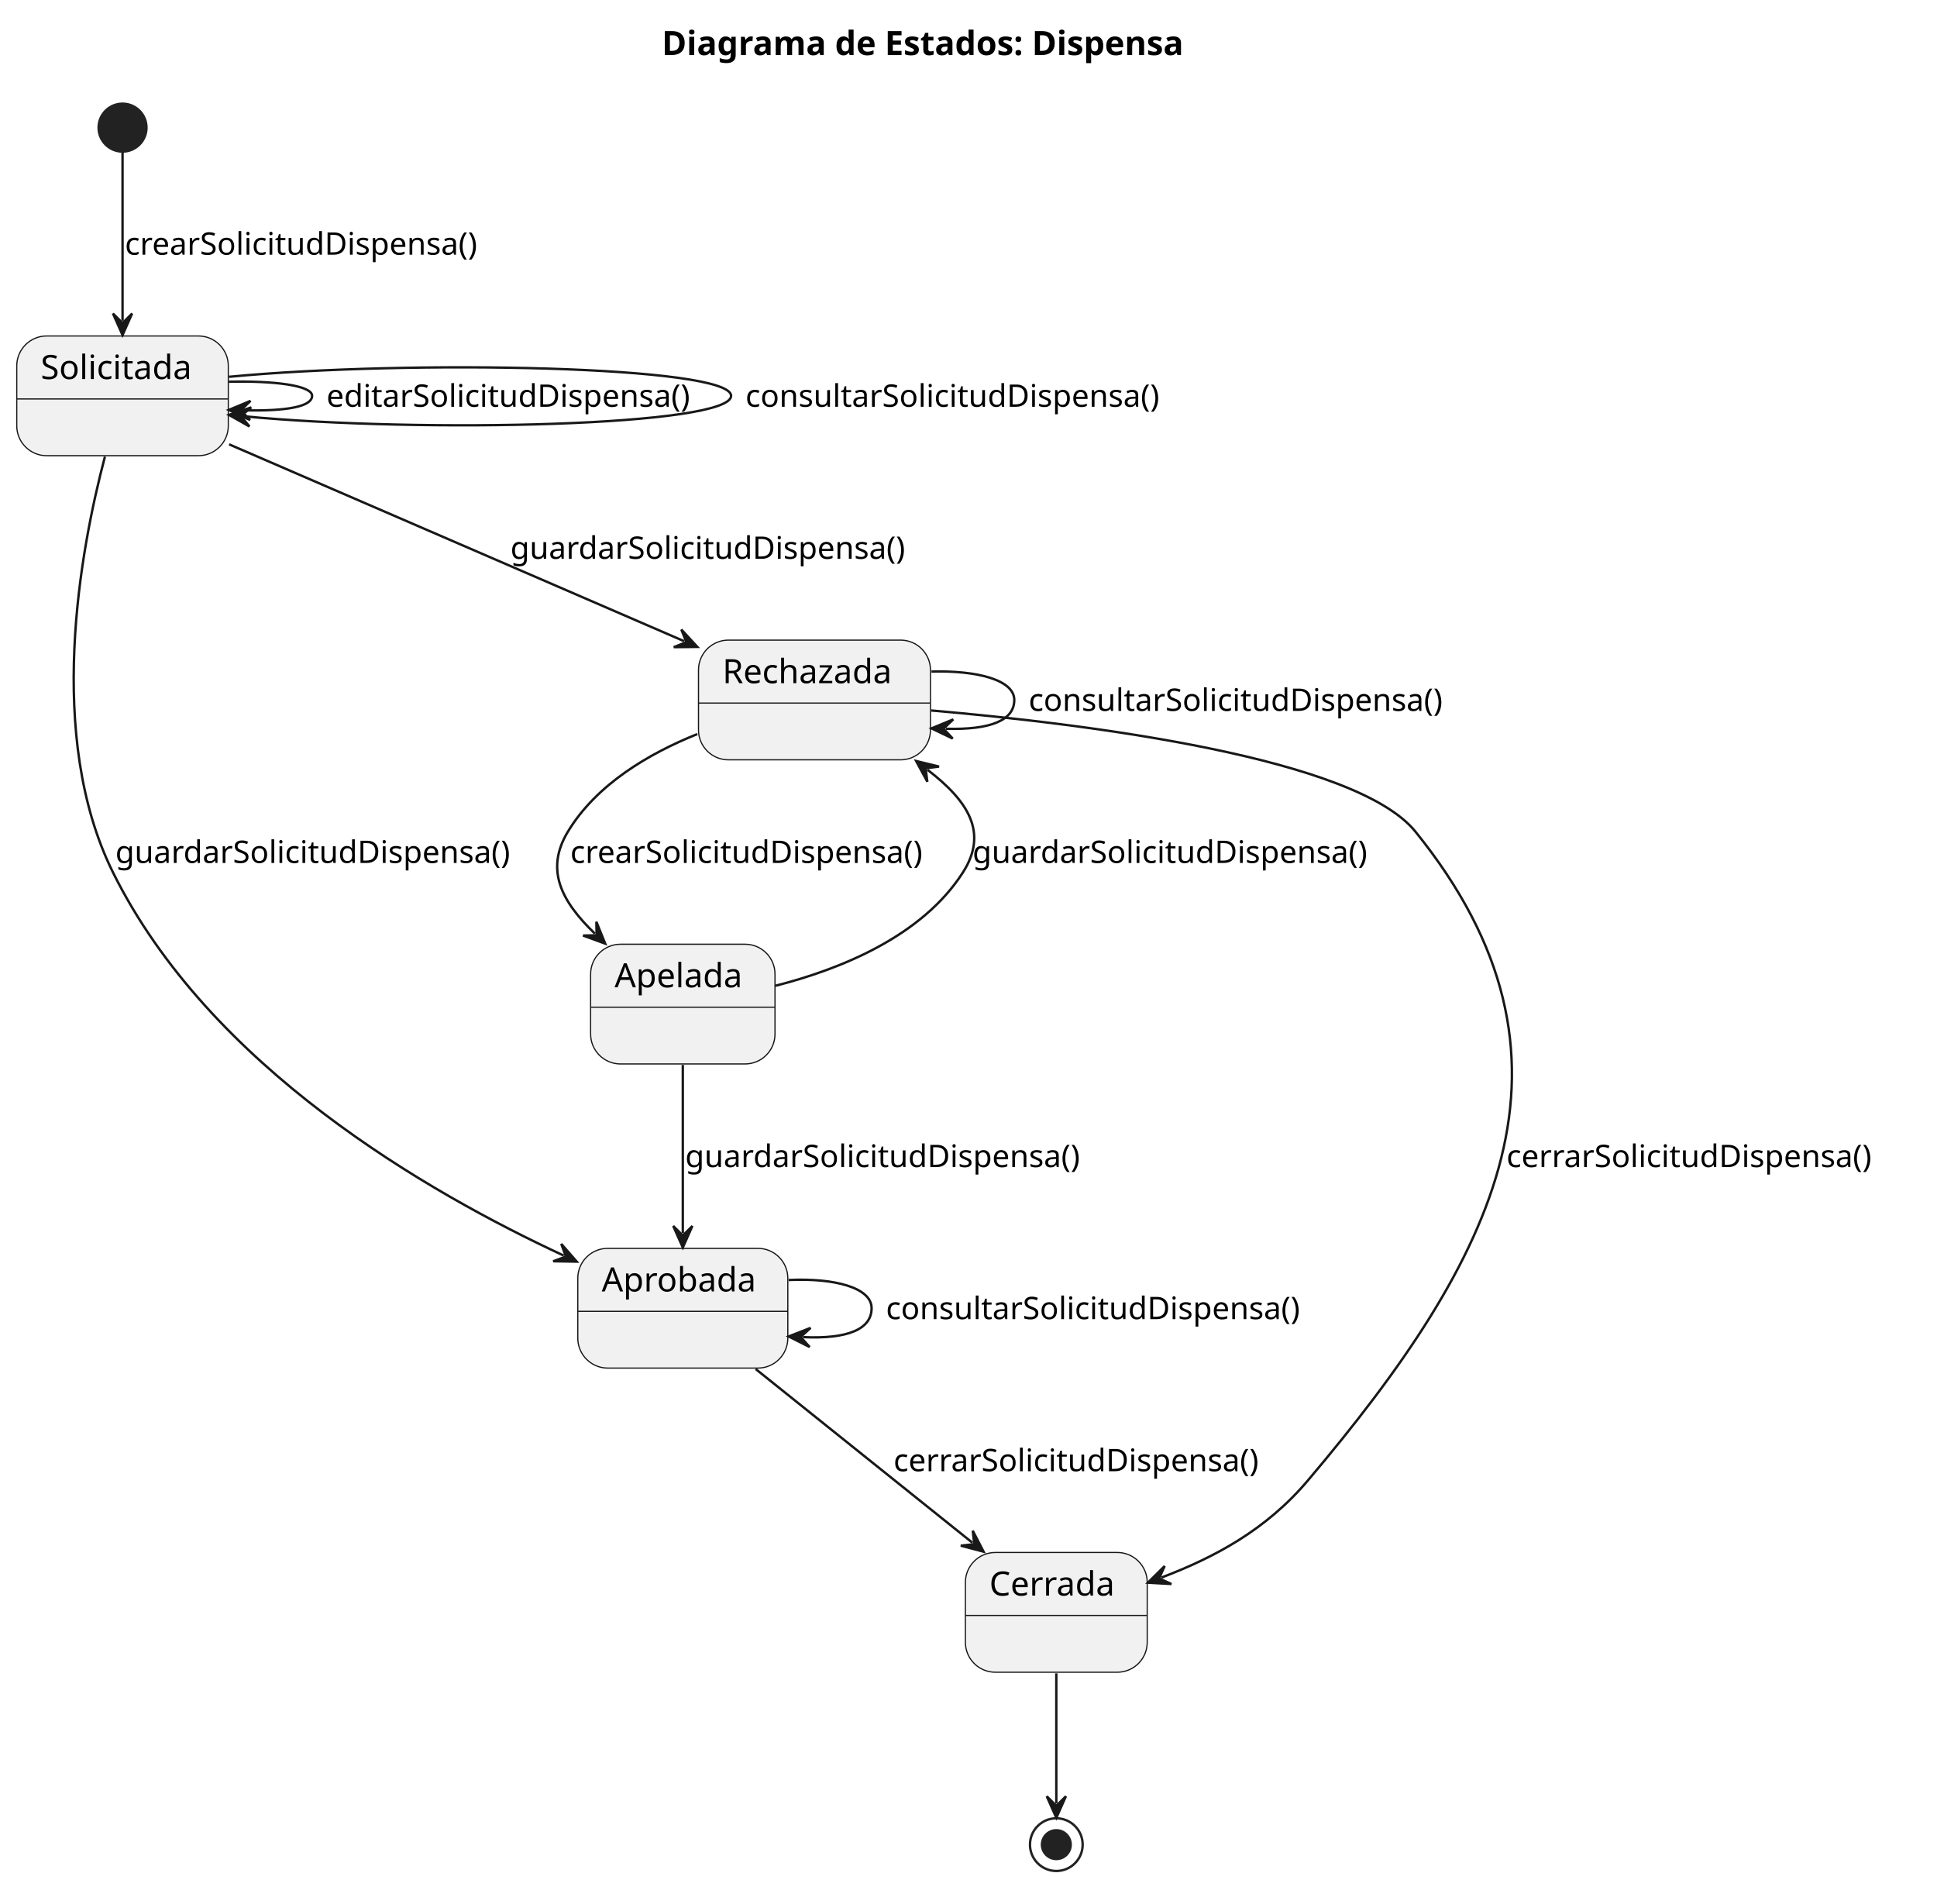
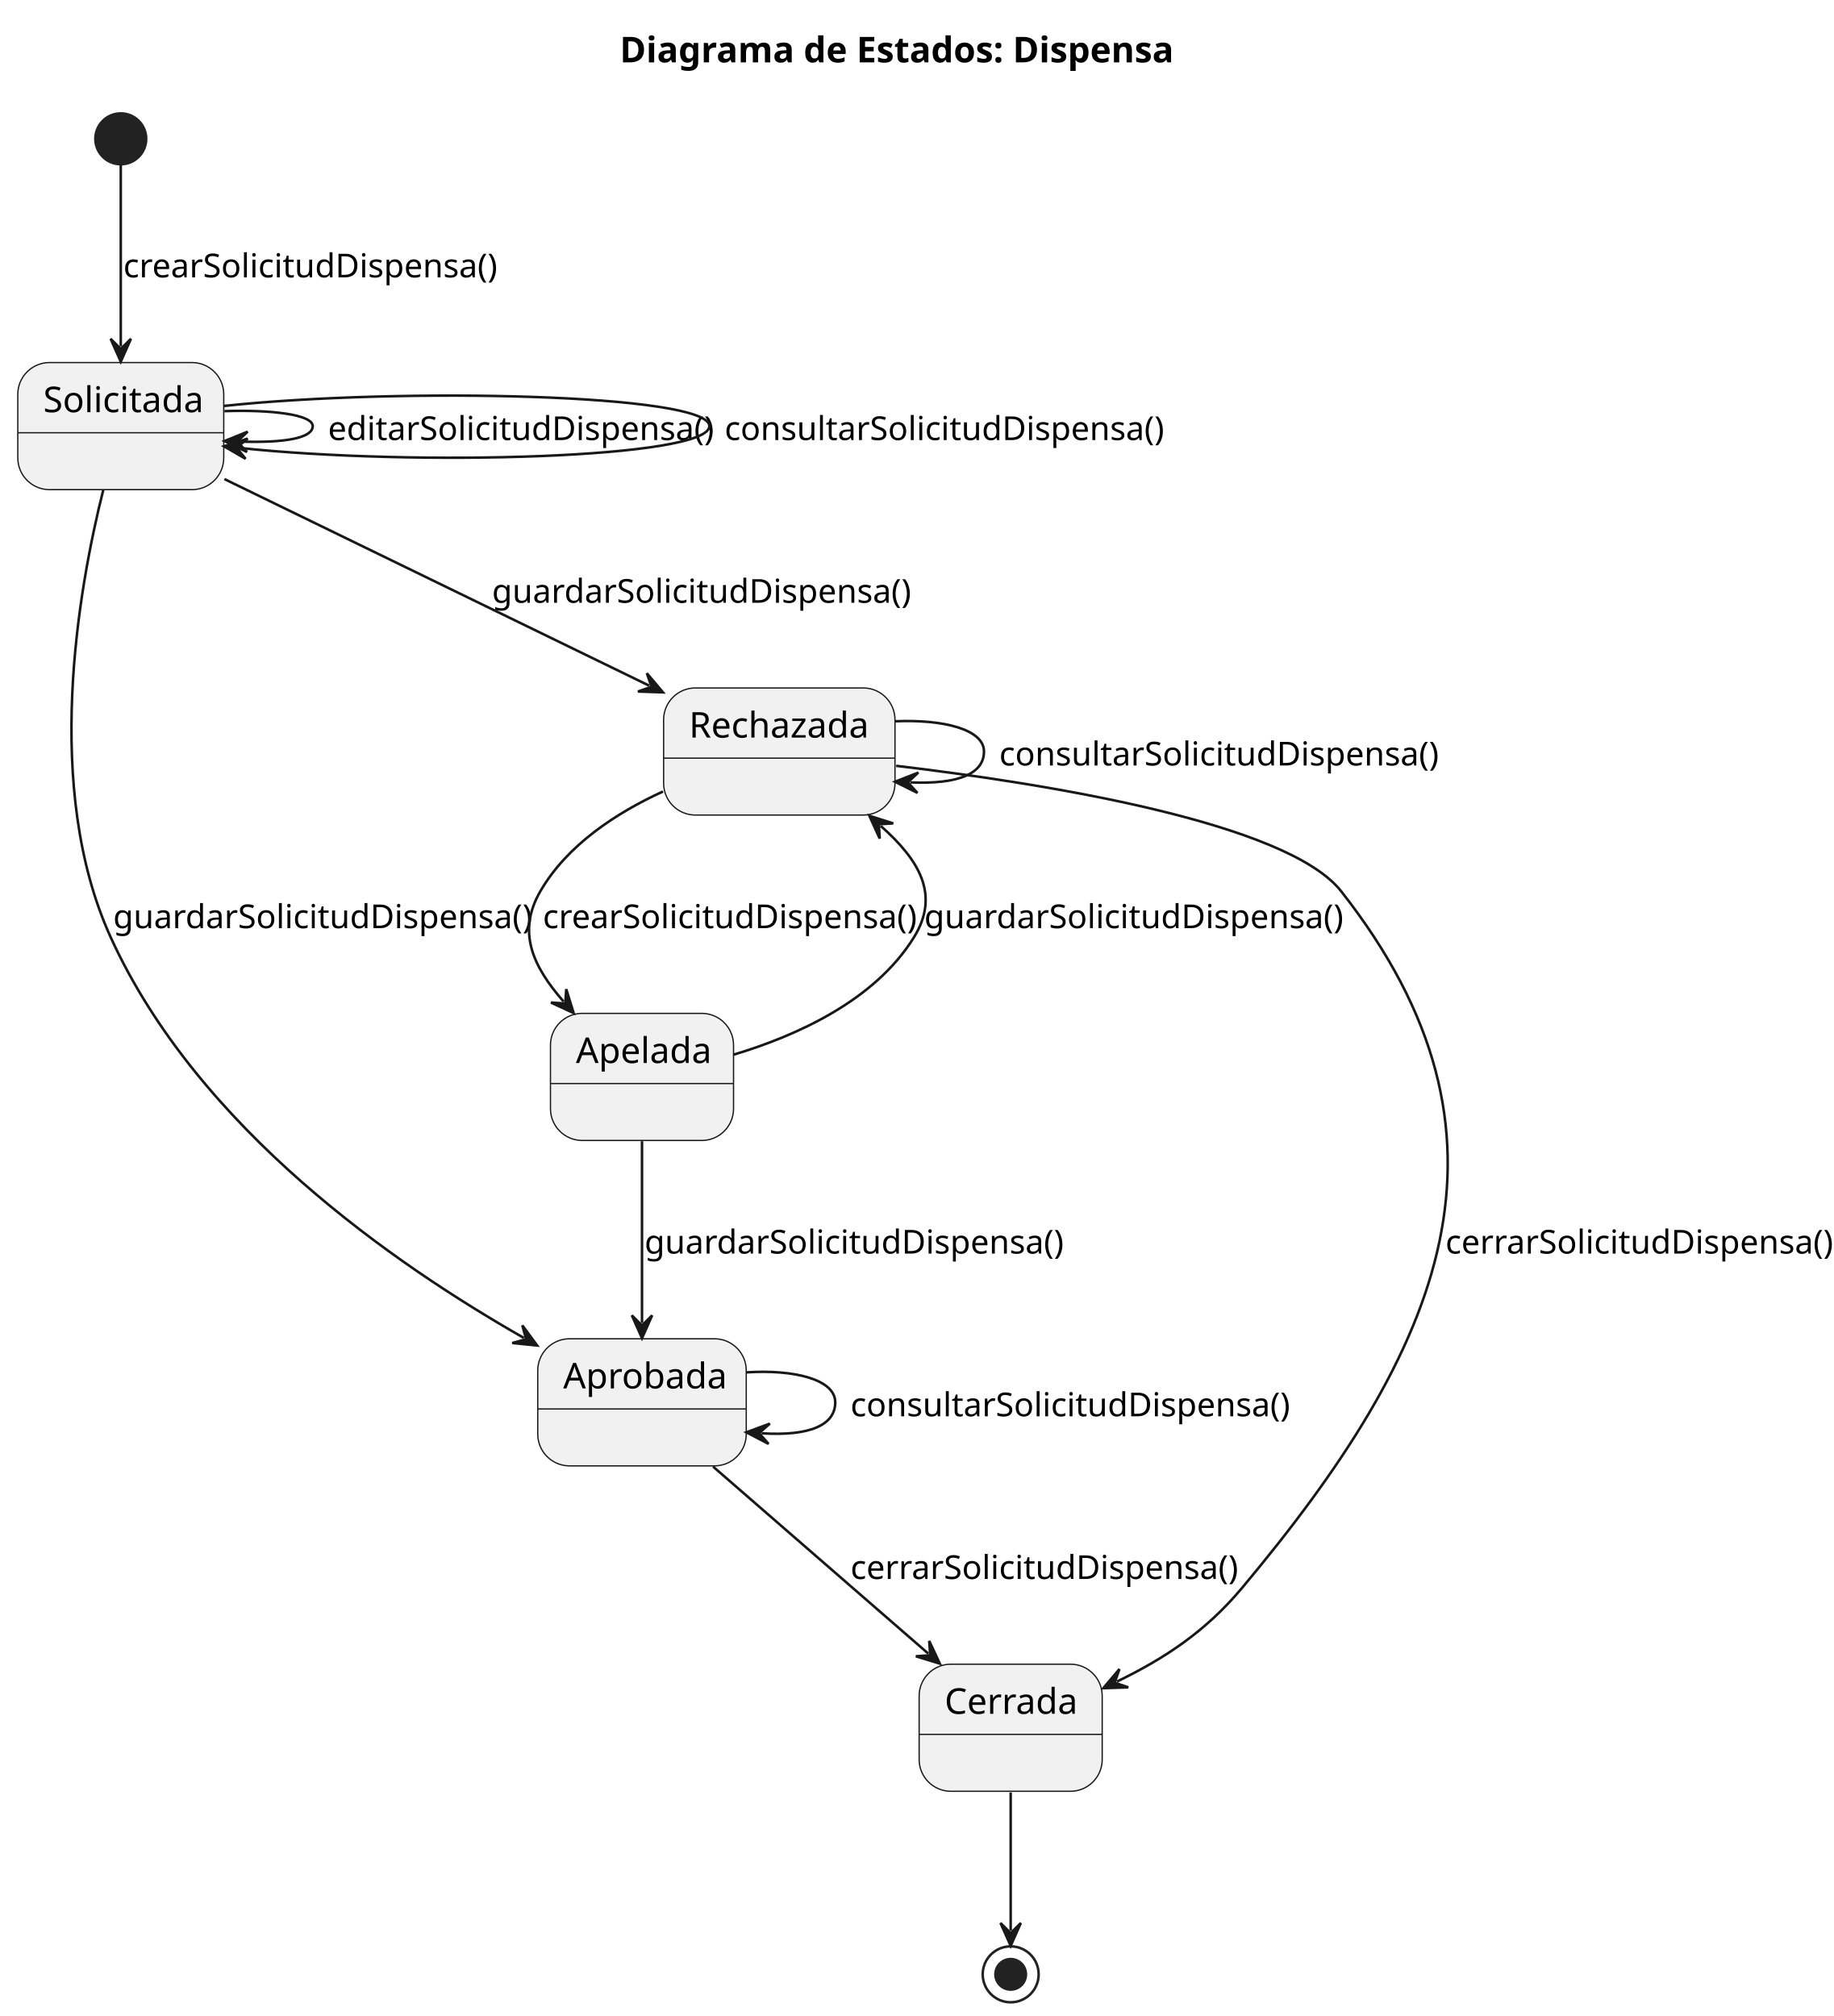
- <svg xmlns="http://www.w3.org/2000/svg" contentStyleType="text/css" data-diagram-type="STATE" height="795px" preserveAspectRatio="none" style="width:809px;height:795px;background:#FFFFFF;" version="1.1" viewBox="0 0 809 795" width="809px" zoomAndPan="magnify">
+ <svg xmlns="http://www.w3.org/2000/svg" contentStyleType="text/css" height="793px" preserveAspectRatio="none" style="width:721px;height:793px;background:#FFFFFF;" version="1.1" viewBox="0 0 721 793" width="721px" zoomAndPan="magnify">
  <defs />
  <g>
-     <g class="title" data-source-line="2">
-       <text fill="#000000" font-family="sans-serif" font-size="14" font-weight="700" lengthAdjust="spacing" textLength="250.038" x="276.416" y="22.995">Diagrama de Estados: Dispensa</text>
+     <text fill="#000000" font-family="sans-serif" font-size="14" font-weight="bold" lengthAdjust="spacing" textLength="220" x="243.75" y="24.533">Diagrama de Estados: Dispensa</text>
+     <ellipse cx="47.5" cy="54.609" fill="#222222" rx="10" ry="10" style="stroke:#222222;stroke-width:1.0;" />
+     <g id="Solicitada">
+       <rect fill="#F1F1F1" height="50" rx="12.5" ry="12.5" style="stroke:#181818;stroke-width:0.5;" width="81" x="7" y="142.609" />
+       <line style="stroke:#181818;stroke-width:0.5;" x1="7" x2="88" y1="170.219" y2="170.219" />
+       <text fill="#000000" font-family="sans-serif" font-size="14" lengthAdjust="spacing" textLength="61" x="17" y="162.143">Solicitada</text>
    </g>
-     <g class="start_entity" data-qualified-name=".start." data-source-line="4" id="ent0002">
-       <ellipse cx="51.18" cy="53.297" fill="#222222" rx="10" ry="10" style="stroke:#222222;stroke-width:1;" />
+     <g id="Aprobada">
+       <rect fill="#F1F1F1" height="50" rx="12.5" ry="12.5" style="stroke:#181818;stroke-width:0.5;" width="82" x="211.5" y="526.609" />
+       <line style="stroke:#181818;stroke-width:0.5;" x1="211.5" x2="293.5" y1="554.219" y2="554.219" />
+       <text fill="#000000" font-family="sans-serif" font-size="14" lengthAdjust="spacing" textLength="62" x="221.5" y="546.143">Aprobada</text>
    </g>
-     <g class="entity" data-qualified-name="Solicitada" id="ent0003">
-       <rect fill="#F1F1F1" height="50" rx="12.5" ry="12.5" style="stroke:#181818;stroke-width:0.5;" width="88.353" x="7" y="140.297" />
-       <line style="stroke:#181818;stroke-width:0.5;" x1="7" x2="95.353" y1="166.594" y2="166.594" />
-       <text fill="#000000" font-family="sans-serif" font-size="14" lengthAdjust="spacing" textLength="68.353" x="17" y="158.292">Solicitada</text>
+     <g id="Rechazada">
+       <rect fill="#F1F1F1" height="50" rx="12.5" ry="12.5" style="stroke:#181818;stroke-width:0.5;" width="91" x="261" y="270.609" />
+       <line style="stroke:#181818;stroke-width:0.5;" x1="261" x2="352" y1="298.219" y2="298.219" />
+       <text fill="#000000" font-family="sans-serif" font-size="14" lengthAdjust="spacing" textLength="71" x="271" y="290.143">Rechazada</text>
    </g>
-     <g class="entity" data-qualified-name="Aprobada" id="ent0007">
-       <rect fill="#F1F1F1" height="50" rx="12.5" ry="12.5" style="stroke:#181818;stroke-width:0.5;" width="87.717" x="241.32" y="521.297" />
-       <line style="stroke:#181818;stroke-width:0.5;" x1="241.32" x2="329.037" y1="547.594" y2="547.594" />
-       <text fill="#000000" font-family="sans-serif" font-size="14" lengthAdjust="spacing" textLength="67.717" x="251.32" y="539.292">Aprobada</text>
+     <g id="Cerrada">
+       <rect fill="#F1F1F1" height="50" rx="12.5" ry="12.5" style="stroke:#181818;stroke-width:0.5;" width="72" x="361.5" y="654.609" />
+       <line style="stroke:#181818;stroke-width:0.5;" x1="361.5" x2="433.5" y1="682.219" y2="682.219" />
+       <text fill="#000000" font-family="sans-serif" font-size="14" lengthAdjust="spacing" textLength="52" x="371.5" y="674.143">Cerrada</text>
    </g>
-     <g class="entity" data-qualified-name="Rechazada" id="ent0009">
-       <rect fill="#F1F1F1" height="50" rx="12.5" ry="12.5" style="stroke:#181818;stroke-width:0.5;" width="96.884" x="291.73" y="267.297" />
-       <line style="stroke:#181818;stroke-width:0.5;" x1="291.73" x2="388.614" y1="293.594" y2="293.594" />
-       <text fill="#000000" font-family="sans-serif" font-size="14" lengthAdjust="spacing" textLength="76.884" x="301.73" y="285.292">Rechazada</text>
+     <g id="Apelada">
+       <rect fill="#F1F1F1" height="50" rx="12.5" ry="12.5" style="stroke:#181818;stroke-width:0.5;" width="72" x="216.5" y="398.609" />
+       <line style="stroke:#181818;stroke-width:0.5;" x1="216.5" x2="288.5" y1="426.219" y2="426.219" />
+       <text fill="#000000" font-family="sans-serif" font-size="14" lengthAdjust="spacing" textLength="52" x="226.5" y="418.143">Apelada</text>
    </g>
-     <g class="entity" data-qualified-name="Cerrada" id="ent0012">
-       <rect fill="#F1F1F1" height="50" rx="12.5" ry="12.5" style="stroke:#181818;stroke-width:0.5;" width="75.945" x="403.2" y="648.297" />
-       <line style="stroke:#181818;stroke-width:0.5;" x1="403.2" x2="479.145" y1="674.594" y2="674.594" />
-       <text fill="#000000" font-family="sans-serif" font-size="14" lengthAdjust="spacing" textLength="55.945" x="413.2" y="666.292">Cerrada</text>
+     <ellipse cx="397.5" cy="776.609" fill="none" rx="11" ry="11" style="stroke:#222222;stroke-width:1.0;" />
+     <ellipse cx="397.5" cy="776.609" fill="#222222" rx="6" ry="6" style="stroke:#222222;stroke-width:1.0;" />
+     <g id="link_*start*_Solicitada">
+       <path d="M47.5,64.689 C47.5,81.469 47.5,111.829 47.5,136.259 " fill="none" id="*start*-to-Solicitada" style="stroke:#181818;stroke-width:1.0;" />
+       <polygon fill="#181818" points="47.5,142.259,51.5,133.259,47.5,137.259,43.5,133.259,47.5,142.259" style="stroke:#181818;stroke-width:1.0;" />
+       <text fill="#000000" font-family="sans-serif" font-size="13" lengthAdjust="spacing" textLength="141" x="48.5" y="109.105">crearSolicitudDispensa()</text>
    </g>
-     <g class="entity" data-qualified-name="Apelada" id="ent0015">
-       <rect fill="#F1F1F1" height="50" rx="12.5" ry="12.5" style="stroke:#181818;stroke-width:0.5;" width="77.012" x="246.67" y="394.297" />
-       <line style="stroke:#181818;stroke-width:0.5;" x1="246.67" x2="323.682" y1="420.594" y2="420.594" />
-       <text fill="#000000" font-family="sans-serif" font-size="14" lengthAdjust="spacing" textLength="57.012" x="256.67" y="412.292">Apelada</text>
+     <g id="link_Solicitada_Solicitada">
+       <path d="M88.28,161.719 C106.85,161.109 123,163.079 123,167.609 C123,172.139 112.847,174.306 94.277,173.696 " fill="none" id="Solicitada-to-Solicitada" style="stroke:#181818;stroke-width:1.0;" />
+       <polygon fill="#181818" points="88.28,173.499,97.144,177.793,93.277,173.663,97.406,169.797,88.28,173.499" style="stroke:#181818;stroke-width:1.0;" />
+       <text fill="#000000" font-family="sans-serif" font-size="13" lengthAdjust="spacing" textLength="144" x="129" y="173.105">editarSolicitudDispensa()</text>
    </g>
-     <g class="end_entity" data-qualified-name=".end." data-source-line="22" id="ent0020">
-       <ellipse cx="441.18" cy="770.297" fill="none" rx="11" ry="11" style="stroke:#222222;stroke-width:1;" />
-       <ellipse cx="441.18" cy="770.297" fill="#222222" rx="6" ry="6" style="stroke:#222222;stroke-width:1;" />
+     <g id="link_Solicitada_Solicitada">
+       <path d="M88.06,159.679 C157.2,152.309 279,154.949 279,167.609 C279,180.269 163.166,183.545 94.026,176.175 " fill="none" id="Solicitada-to-Solicitada-1" style="stroke:#181818;stroke-width:1.0;" />
+       <polygon fill="#181818" points="88.06,175.539,96.585,180.471,93.032,176.069,97.433,172.516,88.06,175.539" style="stroke:#181818;stroke-width:1.0;" />
+       <text fill="#000000" font-family="sans-serif" font-size="13" lengthAdjust="spacing" textLength="165" x="285" y="173.105">consultarSolicitudDispensa()</text>
    </g>
-     <g class="link" data-entity-1="ent0002" data-entity-2="ent0003" data-link-type="dependency" data-source-line="4" id="lnk4">
-       <path d="M51.18,63.677 C51.18,80.407 51.18,109.887 51.18,133.927" fill="none" id="*start*-to-Solicitada" style="stroke:#181818;stroke-width:1;" />
-       <polygon fill="#181818" points="51.18,139.927,55.18,130.927,51.18,134.927,47.18,130.927,51.18,139.927" style="stroke:#181818;stroke-width:1;" />
-       <text fill="#000000" font-family="sans-serif" font-size="13" lengthAdjust="spacing" textLength="159.345" x="52.18" y="106.364">crearSolicitudDispensa()</text>
+     <g id="link_Solicitada_Aprobada">
+       <path d="M40.61,192.729 C30.82,231.729 16.88,310.129 43.5,368.609 C77.89,444.149 155.617,497.549 206.057,526.289 " fill="none" id="Solicitada-to-Aprobada" style="stroke:#181818;stroke-width:1.0;" />
+       <polygon fill="#181818" points="211.27,529.259,205.43,521.328,206.926,526.784,201.47,528.279,211.27,529.259" style="stroke:#181818;stroke-width:1.0;" />
+       <text fill="#000000" font-family="sans-serif" font-size="13" lengthAdjust="spacing" textLength="155" x="44.5" y="365.104">guardarSolicitudDispensa()</text>
    </g>
-     <g class="link" data-entity-1="ent0003" data-entity-2="ent0003" data-link-type="dependency" data-source-line="6" id="lnk5">
-       <path d="M95.54,159.407 C114.34,158.957 130.35,160.927 130.35,165.297 C130.35,169.667 120.338,171.78 101.538,171.331" fill="none" id="Solicitada-to-Solicitada" style="stroke:#181818;stroke-width:1;" />
-       <polygon fill="#181818" points="95.54,171.187,104.442,175.401,100.539,171.306,104.633,167.403,95.54,171.187" style="stroke:#181818;stroke-width:1;" />
-       <text fill="#000000" font-family="sans-serif" font-size="13" lengthAdjust="spacing" textLength="163.814" x="136.35" y="169.864">editarSolicitudDispensa()</text>
+     <g id="link_Solicitada_Rechazada">
+       <path d="M88.25,188.439 C135.12,211.239 206.474,245.955 255.354,269.725 " fill="none" id="Solicitada-to-Rechazada" style="stroke:#181818;stroke-width:1.0;" />
+       <polygon fill="#181818" points="260.75,272.349,254.406,264.816,256.253,270.163,250.907,272.011,260.75,272.349" style="stroke:#181818;stroke-width:1.0;" />
+       <text fill="#000000" font-family="sans-serif" font-size="13" lengthAdjust="spacing" textLength="155" x="193.5" y="237.105">guardarSolicitudDispensa()</text>
    </g>
-     <g class="link" data-entity-1="ent0003" data-entity-2="ent0003" data-link-type="dependency" data-source-line="7" id="lnk6">
-       <path d="M95.61,157.347 C171.13,150.137 305.35,152.787 305.35,165.297 C305.35,177.807 177.103,181.027 101.583,173.817" fill="none" id="Solicitada-to-Solicitada-1" style="stroke:#181818;stroke-width:1;" />
-       <polygon fill="#181818" points="95.61,173.247,104.189,178.084,100.587,173.722,104.949,170.12,95.61,173.247" style="stroke:#181818;stroke-width:1;" />
-       <text fill="#000000" font-family="sans-serif" font-size="13" lengthAdjust="spacing" textLength="185.917" x="311.35" y="169.864">consultarSolicitudDispensa()</text>
+     <g id="link_Aprobada_Aprobada">
+       <path d="M293.55,539.819 C312.25,538.619 328.5,542.549 328.5,551.609 C328.5,560.669 318.238,564.984 299.538,563.784 " fill="none" id="Aprobada-to-Aprobada" style="stroke:#181818;stroke-width:1.0;" />
+       <polygon fill="#181818" points="293.55,563.399,302.275,567.967,298.54,563.72,302.788,559.984,293.55,563.399" style="stroke:#181818;stroke-width:1.0;" />
+       <text fill="#000000" font-family="sans-serif" font-size="13" lengthAdjust="spacing" textLength="165" x="334.5" y="557.105">consultarSolicitudDispensa()</text>
    </g>
-     <g class="link" data-entity-1="ent0003" data-entity-2="ent0007" data-link-type="dependency" data-source-line="9" id="lnk8">
-       <path d="M43.82,190.707 C33.51,229.707 19,307.467 47.18,364.297 C87.53,445.687 178.488,497.859 235.448,524.319" fill="none" id="Solicitada-to-Aprobada" style="stroke:#181818;stroke-width:1;" />
-       <polygon fill="#181818" points="240.89,526.847,234.413,519.428,236.355,524.74,231.042,526.683,240.89,526.847" style="stroke:#181818;stroke-width:1;" />
-       <text fill="#000000" font-family="sans-serif" font-size="13" lengthAdjust="spacing" textLength="176.909" x="48.18" y="360.364">guardarSolicitudDispensa()</text>
+     <g id="link_Aprobada_Cerrada">
+       <path d="M280.46,576.899 C306.13,599.219 339.451,628.164 365.101,650.454 " fill="none" id="Aprobada-to-Cerrada" style="stroke:#181818;stroke-width:1.0;" />
+       <polygon fill="#181818" points="369.63,654.389,365.46,645.467,365.856,651.11,360.213,651.505,369.63,654.389" style="stroke:#181818;stroke-width:1.0;" />
+       <text fill="#000000" font-family="sans-serif" font-size="13" lengthAdjust="spacing" textLength="145" x="334.5" y="621.105">cerrarSolicitudDispensa()</text>
    </g>
-     <g class="link" data-entity-1="ent0003" data-entity-2="ent0009" data-link-type="dependency" data-source-line="10" id="lnk10">
-       <path d="M95.7,185.557 C148.58,208.427 231.003,244.075 285.743,267.755" fill="none" id="Solicitada-to-Rechazada" style="stroke:#181818;stroke-width:1;" />
-       <polygon fill="#181818" points="291.25,270.137,284.578,262.892,286.661,268.152,281.402,270.235,291.25,270.137" style="stroke:#181818;stroke-width:1;" />
-       <text fill="#000000" font-family="sans-serif" font-size="13" lengthAdjust="spacing" textLength="176.909" x="213.18" y="233.364">guardarSolicitudDispensa()</text>
+     <g id="link_Rechazada_Rechazada">
+       <path d="M352.02,283.719 C370.95,282.899 387,286.859 387,295.609 C387,304.359 376.944,308.579 358.014,307.759 " fill="none" id="Rechazada-to-Rechazada" style="stroke:#181818;stroke-width:1.0;" />
+       <polygon fill="#181818" points="352.02,307.499,360.839,311.885,357.015,307.716,361.185,303.893,352.02,307.499" style="stroke:#181818;stroke-width:1.0;" />
+       <text fill="#000000" font-family="sans-serif" font-size="13" lengthAdjust="spacing" textLength="165" x="393" y="301.104">consultarSolicitudDispensa()</text>
    </g>
-     <g class="link" data-entity-1="ent0007" data-entity-2="ent0007" data-link-type="dependency" data-source-line="12" id="lnk11">
-       <path d="M329.37,534.517 C348.09,533.627 364.03,537.557 364.03,546.297 C364.03,555.037 354.083,559.252 335.363,558.362" fill="none" id="Aprobada-to-Aprobada" style="stroke:#181818;stroke-width:1;" />
-       <polygon fill="#181818" points="329.37,558.077,338.17,562.5,334.364,558.314,338.55,554.509,329.37,558.077" style="stroke:#181818;stroke-width:1;" />
-       <text fill="#000000" font-family="sans-serif" font-size="13" lengthAdjust="spacing" textLength="185.917" x="370.03" y="550.864">consultarSolicitudDispensa()</text>
+     <g id="link_Rechazada_Apelada">
+       <path d="M260.76,311.329 C242.37,319.749 223.06,332.369 212.5,350.609 C203.33,366.449 209.378,379.935 221.668,393.975 " fill="none" id="Rechazada-to-Apelada" style="stroke:#181818;stroke-width:1.0;" />
+       <polygon fill="#181818" points="225.62,398.489,222.702,389.083,222.327,394.727,216.682,394.352,225.62,398.489" style="stroke:#181818;stroke-width:1.0;" />
+       <text fill="#000000" font-family="sans-serif" font-size="13" lengthAdjust="spacing" textLength="141" x="213.5" y="365.104">crearSolicitudDispensa()</text>
    </g>
-     <g class="link" data-entity-1="ent0007" data-entity-2="ent0012" data-link-type="dependency" data-source-line="13" id="lnk13">
-       <path d="M315.62,571.697 C343.11,593.717 378.658,622.205 406.118,644.205" fill="none" id="Aprobada-to-Cerrada" style="stroke:#181818;stroke-width:1;" />
-       <polygon fill="#181818" points="410.8,647.957,406.277,639.208,406.898,644.831,401.275,645.451,410.8,647.957" style="stroke:#181818;stroke-width:1;" />
-       <text fill="#000000" font-family="sans-serif" font-size="13" lengthAdjust="spacing" textLength="164.69" x="373.18" y="614.364">cerrarSolicitudDispensa()</text>
+     <g id="link_Apelada_Rechazada">
+       <path d="M288.57,414.839 C313.22,407.439 344.12,393.599 359.5,368.609 C369.67,352.089 361.757,338.513 346.407,324.883 " fill="none" id="Apelada-to-Rechazada" style="stroke:#181818;stroke-width:1.0;" />
+       <polygon fill="#181818" points="341.92,320.899,345.994,329.866,345.659,324.219,351.306,323.884,341.92,320.899" style="stroke:#181818;stroke-width:1.0;" />
+       <text fill="#000000" font-family="sans-serif" font-size="13" lengthAdjust="spacing" textLength="155" x="363.5" y="365.104">guardarSolicitudDispensa()</text>
    </g>
-     <g class="link" data-entity-1="ent0009" data-entity-2="ent0009" data-link-type="dependency" data-source-line="15" id="lnk14">
-       <path d="M389.03,280.437 C407.92,279.907 423.62,283.867 423.62,292.297 C423.62,300.727 413.918,304.855 395.028,304.325" fill="none" id="Rechazada-to-Rechazada" style="stroke:#181818;stroke-width:1;" />
-       <polygon fill="#181818" points="389.03,304.157,397.914,308.408,394.028,304.297,398.139,300.411,389.03,304.157" style="stroke:#181818;stroke-width:1;" />
-       <text fill="#000000" font-family="sans-serif" font-size="13" lengthAdjust="spacing" textLength="185.917" x="429.62" y="296.864">consultarSolicitudDispensa()</text>
+     <g id="link_Rechazada_Cerrada">
+       <path d="M352.46,301.239 C410.72,308.169 506.16,323.429 527.5,350.609 C603.46,447.359 567.46,530.289 488.5,624.609 C474,641.939 457.818,652.459 439.318,661.439 " fill="none" id="Rechazada-to-Cerrada" style="stroke:#181818;stroke-width:1.0;" />
+       <polygon fill="#181818" points="433.92,664.059,443.763,663.728,438.418,661.876,440.27,656.531,433.92,664.059" style="stroke:#181818;stroke-width:1.0;" />
+       <text fill="#000000" font-family="sans-serif" font-size="13" lengthAdjust="spacing" textLength="145" x="568.5" y="493.104">cerrarSolicitudDispensa()</text>
    </g>
-     <g class="link" data-entity-1="ent0009" data-entity-2="ent0015" data-link-type="dependency" data-source-line="16" id="lnk16">
-       <path d="M291.26,306.527 C270.82,314.737 249.09,327.607 237.18,347.297 C227.55,363.207 234.456,376.347 248.456,389.877" fill="none" id="Rechazada-to-Apelada" style="stroke:#181818;stroke-width:1;" />
-       <polygon fill="#181818" points="252.77,394.047,249.078,384.916,249.175,390.572,243.519,390.669,252.77,394.047" style="stroke:#181818;stroke-width:1;" />
-       <text fill="#000000" font-family="sans-serif" font-size="13" lengthAdjust="spacing" textLength="159.345" x="238.18" y="360.364">crearSolicitudDispensa()</text>
+     <g id="link_Apelada_Aprobada">
+       <path d="M252.5,448.899 C252.5,471.219 252.5,498.099 252.5,520.389 " fill="none" id="Apelada-to-Aprobada" style="stroke:#181818;stroke-width:1.0;" />
+       <polygon fill="#181818" points="252.5,526.389,256.5,517.389,252.5,521.389,248.5,517.389,252.5,526.389" style="stroke:#181818;stroke-width:1.0;" />
+       <text fill="#000000" font-family="sans-serif" font-size="13" lengthAdjust="spacing" textLength="155" x="253.5" y="493.104">guardarSolicitudDispensa()</text>
    </g>
-     <g class="link" data-entity-1="ent0015" data-entity-2="ent0009" data-link-type="dependency" data-source-line="20" id="lnk19">
-       <path d="M323.93,411.627 C350.93,404.747 385.05,391.057 402.18,364.297 C412.85,347.617 404.334,334.508 387.374,321.448" fill="none" id="Apelada-to-Rechazada" style="stroke:#181818;stroke-width:1;" />
-       <polygon fill="#181818" points="382.62,317.787,387.31,326.447,386.582,320.837,392.191,320.109,382.62,317.787" style="stroke:#181818;stroke-width:1;" />
-       <text fill="#000000" font-family="sans-serif" font-size="13" lengthAdjust="spacing" textLength="176.909" x="406.18" y="360.364">guardarSolicitudDispensa()</text>
-     </g>
-     <g class="link" data-entity-1="ent0009" data-entity-2="ent0012" data-link-type="dependency" data-source-line="17" id="lnk17">
-       <path d="M388.94,296.687 C454.64,302.387 566.25,316.437 591.18,347.297 C667.9,442.277 625.05,525.097 546.18,618.297 C528.83,638.797 507.351,650.332 485.031,658.783" fill="none" id="Rechazada-to-Cerrada" style="stroke:#181818;stroke-width:1;" />
-       <polygon fill="#181818" points="479.42,660.907,489.253,661.461,484.096,659.137,486.421,653.979,479.42,660.907" style="stroke:#181818;stroke-width:1;" />
-       <text fill="#000000" font-family="sans-serif" font-size="13" lengthAdjust="spacing" textLength="164.69" x="629.18" y="487.364">cerrarSolicitudDispensa()</text>
-     </g>
-     <g class="link" data-entity-1="ent0015" data-entity-2="ent0007" data-link-type="dependency" data-source-line="19" id="lnk18">
-       <path d="M285.18,444.697 C285.18,466.717 285.18,492.957 285.18,514.957" fill="none" id="Apelada-to-Aprobada" style="stroke:#181818;stroke-width:1;" />
-       <polygon fill="#181818" points="285.18,520.957,289.18,511.957,285.18,515.957,281.18,511.957,285.18,520.957" style="stroke:#181818;stroke-width:1;" />
-       <text fill="#000000" font-family="sans-serif" font-size="13" lengthAdjust="spacing" textLength="176.909" x="286.18" y="487.364">guardarSolicitudDispensa()</text>
-     </g>
-     <g class="link" data-entity-1="ent0012" data-entity-2="ent0020" data-link-type="dependency" data-source-line="22" id="lnk21">
-       <path d="M441.18,698.757 C441.18,718.337 441.18,738.787 441.18,753.097" fill="none" id="Cerrada-to-*end*" style="stroke:#181818;stroke-width:1;" />
-       <polygon fill="#181818" points="441.18,759.097,445.18,750.097,441.18,754.097,437.18,750.097,441.18,759.097" style="stroke:#181818;stroke-width:1;" />
+     <g id="link_Cerrada_*end*">
+       <path d="M397.5,705.069 C397.5,724.649 397.5,745.099 397.5,759.409 " fill="none" id="Cerrada-to-*end*" style="stroke:#181818;stroke-width:1.0;" />
+       <polygon fill="#181818" points="397.5,765.409,401.5,756.409,397.5,760.409,393.5,756.409,397.5,765.409" style="stroke:#181818;stroke-width:1.0;" />
    </g>
  </g>
</svg>
